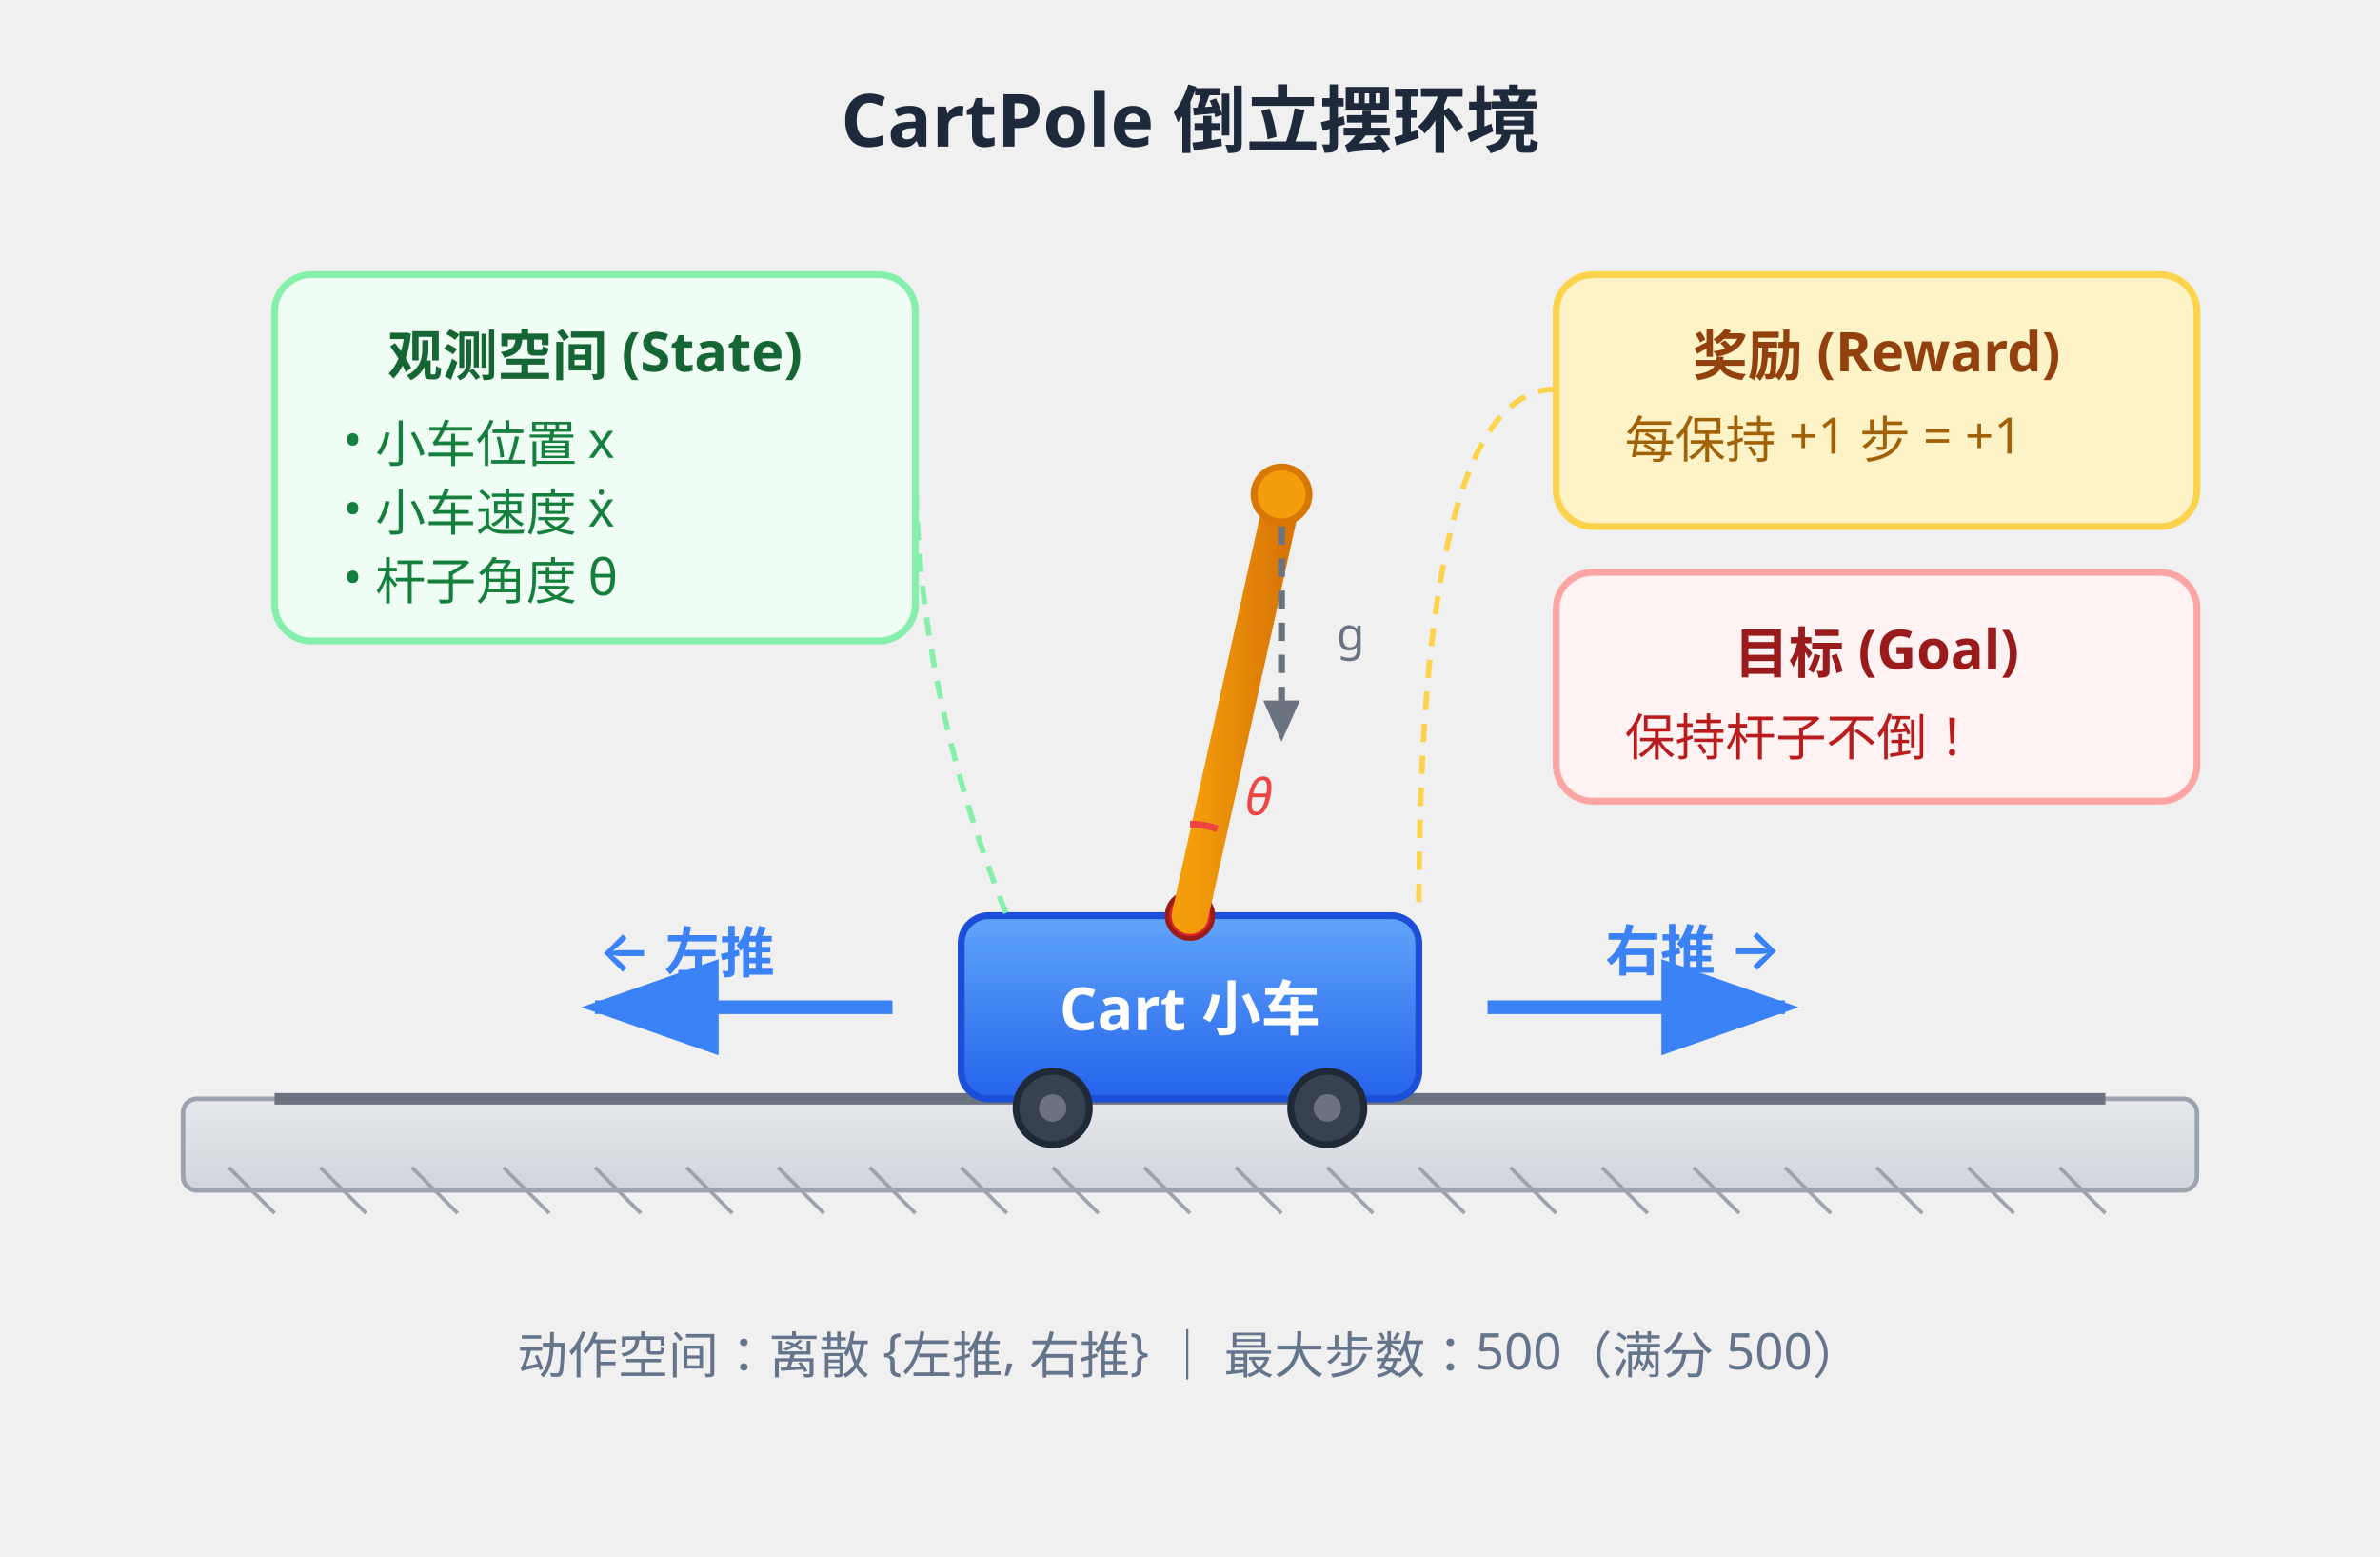
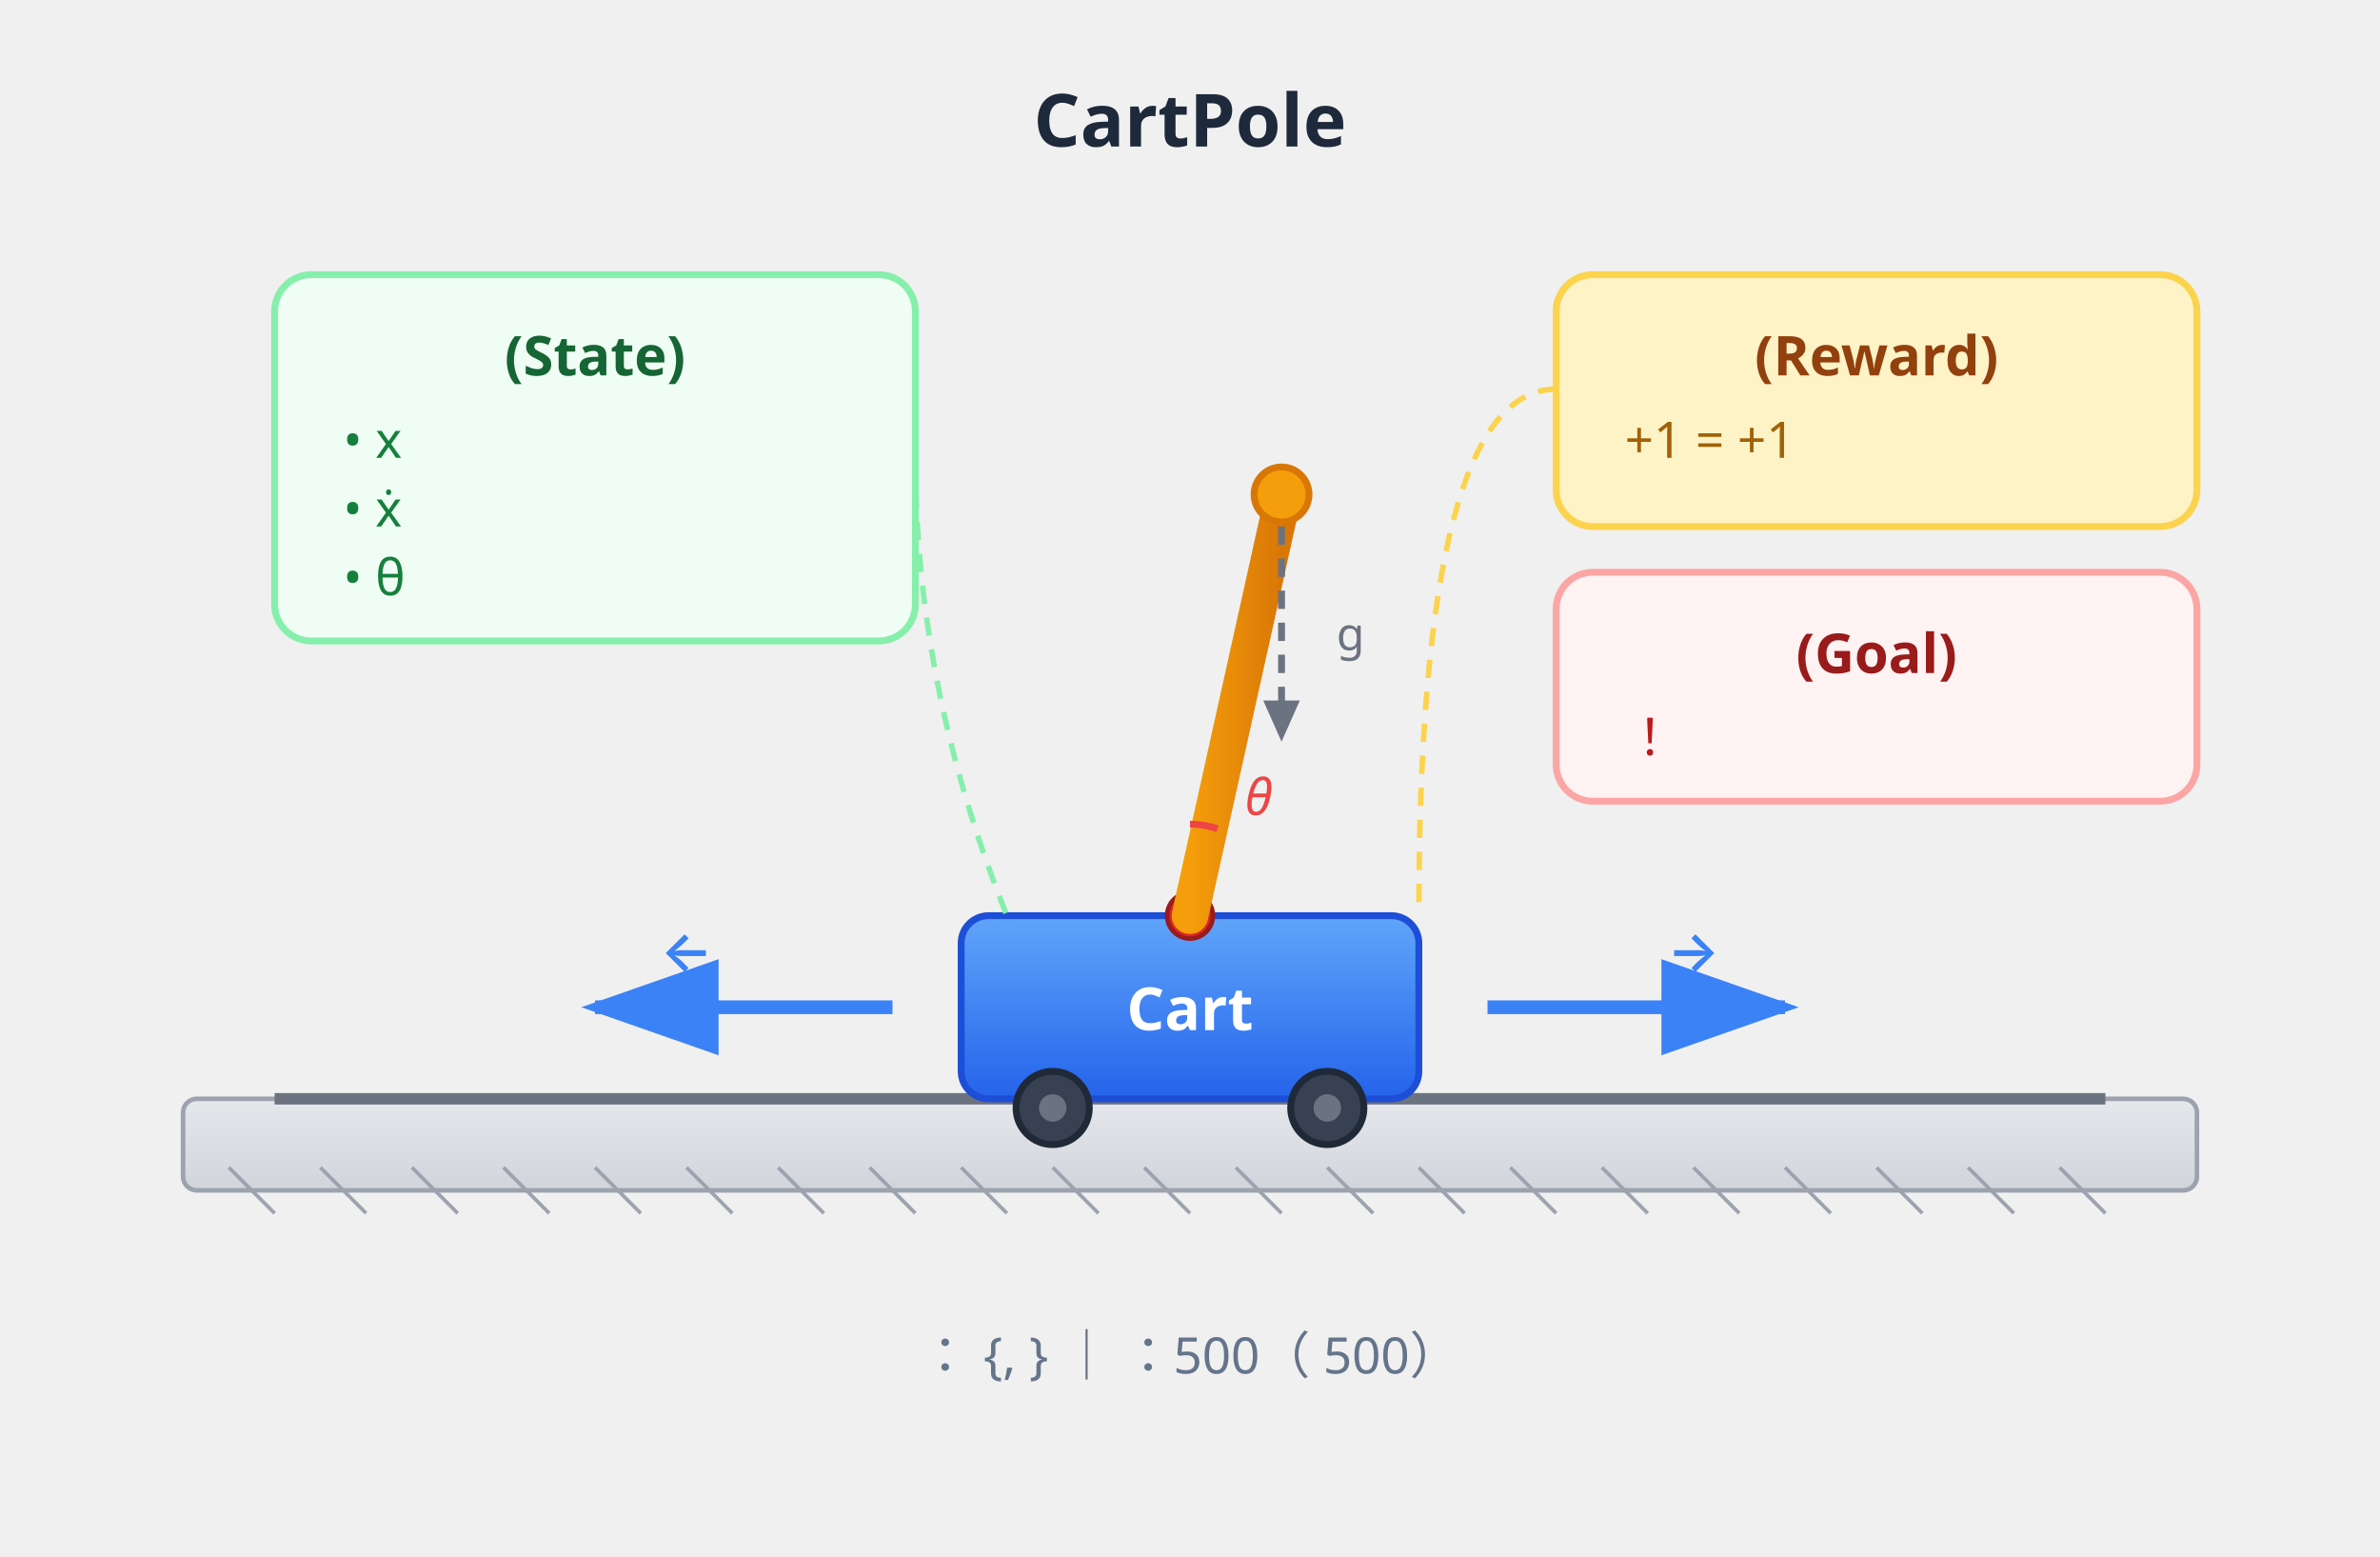
<svg xmlns="http://www.w3.org/2000/svg" viewBox="0 0 520 340" font-family="'Segoe UI', system-ui, -apple-system, sans-serif">
  <defs>
    <marker id="arrowRight" markerWidth="10" markerHeight="7" refX="9" refY="3.5" orient="auto">
      <polygon points="0 0, 10 3.5, 0 7" fill="#3b82f6" />
    </marker>
    <linearGradient id="cartGrad" x1="0" y1="0" x2="0" y2="1">
      <stop offset="0%" stop-color="#60a5fa" />
      <stop offset="100%" stop-color="#2563eb" />
    </linearGradient>
    <linearGradient id="poleGrad" x1="0" y1="0" x2="1" y2="0">
      <stop offset="0%" stop-color="#f59e0b" />
      <stop offset="100%" stop-color="#d97706" />
    </linearGradient>
    <linearGradient id="groundGrad" x1="0" y1="0" x2="0" y2="1">
      <stop offset="0%" stop-color="#e5e7eb" />
      <stop offset="100%" stop-color="#d1d5db" />
    </linearGradient>
  </defs>
-   <text x="260" y="32" text-anchor="middle" font-size="16" font-weight="600" fill="#1e293b">CartPole 倒立摆环境</text>
+   <text x="260" y="32" text-anchor="middle" font-size="16" font-weight="600" fill="#1e293b">CartPole </text>
  <rect x="40" y="240" width="440" height="20" rx="3" fill="url(#groundGrad)" stroke="#9ca3af" stroke-width="1" />
  <line x1="50" y1="255" x2="60" y2="265" stroke="#9ca3af" stroke-width="0.8" />
  <line x1="70" y1="255" x2="80" y2="265" stroke="#9ca3af" stroke-width="0.8" />
  <line x1="90" y1="255" x2="100" y2="265" stroke="#9ca3af" stroke-width="0.8" />
  <line x1="110" y1="255" x2="120" y2="265" stroke="#9ca3af" stroke-width="0.8" />
  <line x1="130" y1="255" x2="140" y2="265" stroke="#9ca3af" stroke-width="0.8" />
  <line x1="150" y1="255" x2="160" y2="265" stroke="#9ca3af" stroke-width="0.8" />
  <line x1="170" y1="255" x2="180" y2="265" stroke="#9ca3af" stroke-width="0.8" />
  <line x1="190" y1="255" x2="200" y2="265" stroke="#9ca3af" stroke-width="0.8" />
  <line x1="210" y1="255" x2="220" y2="265" stroke="#9ca3af" stroke-width="0.8" />
  <line x1="230" y1="255" x2="240" y2="265" stroke="#9ca3af" stroke-width="0.8" />
  <line x1="250" y1="255" x2="260" y2="265" stroke="#9ca3af" stroke-width="0.8" />
  <line x1="270" y1="255" x2="280" y2="265" stroke="#9ca3af" stroke-width="0.8" />
  <line x1="290" y1="255" x2="300" y2="265" stroke="#9ca3af" stroke-width="0.8" />
  <line x1="310" y1="255" x2="320" y2="265" stroke="#9ca3af" stroke-width="0.8" />
  <line x1="330" y1="255" x2="340" y2="265" stroke="#9ca3af" stroke-width="0.8" />
  <line x1="350" y1="255" x2="360" y2="265" stroke="#9ca3af" stroke-width="0.8" />
  <line x1="370" y1="255" x2="380" y2="265" stroke="#9ca3af" stroke-width="0.8" />
  <line x1="390" y1="255" x2="400" y2="265" stroke="#9ca3af" stroke-width="0.8" />
  <line x1="410" y1="255" x2="420" y2="265" stroke="#9ca3af" stroke-width="0.8" />
  <line x1="430" y1="255" x2="440" y2="265" stroke="#9ca3af" stroke-width="0.8" />
  <line x1="450" y1="255" x2="460" y2="265" stroke="#9ca3af" stroke-width="0.8" />
  <line x1="60" y1="240" x2="460" y2="240" stroke="#6b7280" stroke-width="2.5" />
  <rect x="210" y="200" width="100" height="40" rx="6" fill="url(#cartGrad)" stroke="#1d4ed8" stroke-width="1.5" />
-   <text x="260" y="225" text-anchor="middle" font-size="13" font-weight="600" fill="white">Cart 小车</text>
+   <text x="260" y="225" text-anchor="middle" font-size="13" font-weight="600" fill="white">Cart </text>
  <circle cx="230" cy="242" r="8" fill="#374151" stroke="#1f2937" stroke-width="1.5" />
  <circle cx="230" cy="242" r="3" fill="#6b7280" />
  <circle cx="290" cy="242" r="8" fill="#374151" stroke="#1f2937" stroke-width="1.5" />
  <circle cx="290" cy="242" r="3" fill="#6b7280" />
  <circle cx="260" cy="200" r="5" fill="#dc2626" stroke="#991b1b" stroke-width="1" />
  <line x1="260" y1="200" x2="280" y2="110" stroke="url(#poleGrad)" stroke-width="8" stroke-linecap="round" />
  <circle cx="280" cy="108" r="6" fill="#f59e0b" stroke="#d97706" stroke-width="1.5" />
  <path d="M 260 180 A 20 20 0 0 1 266 181" fill="none" stroke="#ef4444" stroke-width="1.5" />
  <text x="272" y="178" font-size="11" fill="#ef4444" font-style="italic">θ</text>
  <line x1="280" y1="115" x2="280" y2="155" stroke="#6b7280" stroke-width="1.5" stroke-dasharray="4,3" />
  <polygon points="276,153 280,162 284,153" fill="#6b7280" />
  <text x="292" y="142" font-size="10" fill="#6b7280">g</text>
  <line x1="195" y1="220" x2="130" y2="220" stroke="#3b82f6" stroke-width="3" marker-end="url(#arrowRight)" />
-   <text x="150" y="212" text-anchor="middle" font-size="12" font-weight="600" fill="#3b82f6">← 左推</text>
+   <text x="150" y="212" text-anchor="middle" font-size="12" font-weight="600" fill="#3b82f6">← </text>
  <line x1="325" y1="220" x2="390" y2="220" stroke="#3b82f6" stroke-width="3" marker-end="url(#arrowRight)" />
-   <text x="370" y="212" text-anchor="middle" font-size="12" font-weight="600" fill="#3b82f6">右推 →</text>
+   <text x="370" y="212" text-anchor="middle" font-size="12" font-weight="600" fill="#3b82f6"> →</text>
  <rect x="60" y="60" width="140" height="80" rx="8" fill="#f0fdf4" stroke="#86efac" stroke-width="1.5" />
-   <text x="130" y="82" text-anchor="middle" font-size="12" font-weight="600" fill="#166534">观测空间 (State)</text>
-   <text x="75" y="100" font-size="11" fill="#15803d">• 小车位置 x</text>
-   <text x="75" y="115" font-size="11" fill="#15803d">• 小车速度 ẋ</text>
-   <text x="75" y="130" font-size="11" fill="#15803d">• 杆子角度 θ</text>
+   <text x="130" y="82" text-anchor="middle" font-size="12" font-weight="600" fill="#166534"> (State)</text>
+   <text x="75" y="100" font-size="11" fill="#15803d">•  x</text>
+   <text x="75" y="115" font-size="11" fill="#15803d">•  ẋ</text>
+   <text x="75" y="130" font-size="11" fill="#15803d">•  θ</text>
  <rect x="340" y="60" width="140" height="55" rx="8" fill="#fef3c7" stroke="#fcd34d" stroke-width="1.5" />
-   <text x="410" y="82" text-anchor="middle" font-size="12" font-weight="600" fill="#92400e">奖励 (Reward)</text>
-   <text x="355" y="100" font-size="11" fill="#a16207">每保持 +1 步 = +1</text>
+   <text x="410" y="82" text-anchor="middle" font-size="12" font-weight="600" fill="#92400e"> (Reward)</text>
+   <text x="355" y="100" font-size="11" fill="#a16207"> +1  = +1</text>
  <rect x="340" y="125" width="140" height="50" rx="8" fill="#fef2f2" stroke="#fca5a5" stroke-width="1.5" />
-   <text x="410" y="147" text-anchor="middle" font-size="12" font-weight="600" fill="#991b1b">目标 (Goal)</text>
-   <text x="355" y="165" font-size="11" fill="#b91c1c">保持杆子不倒！</text>
+   <text x="410" y="147" text-anchor="middle" font-size="12" font-weight="600" fill="#991b1b"> (Goal)</text>
+   <text x="355" y="165" font-size="11" fill="#b91c1c">！</text>
  <path d="M 200 100 Q 200 150 220 200" fill="none" stroke="#86efac" stroke-width="1.2" stroke-dasharray="4,3" />
  <path d="M 340 85 Q 310 85 310 200" fill="none" stroke="#fcd34d" stroke-width="1.2" stroke-dasharray="4,3" />
-   <text x="260" y="300" text-anchor="middle" font-size="11" fill="#64748b">动作空间：离散 {左推, 右推} ｜ 最大步数：500（满分 500）</text>
+   <text x="260" y="300" text-anchor="middle" font-size="11" fill="#64748b">： {, } ｜ ：500（ 500）</text>
</svg>
